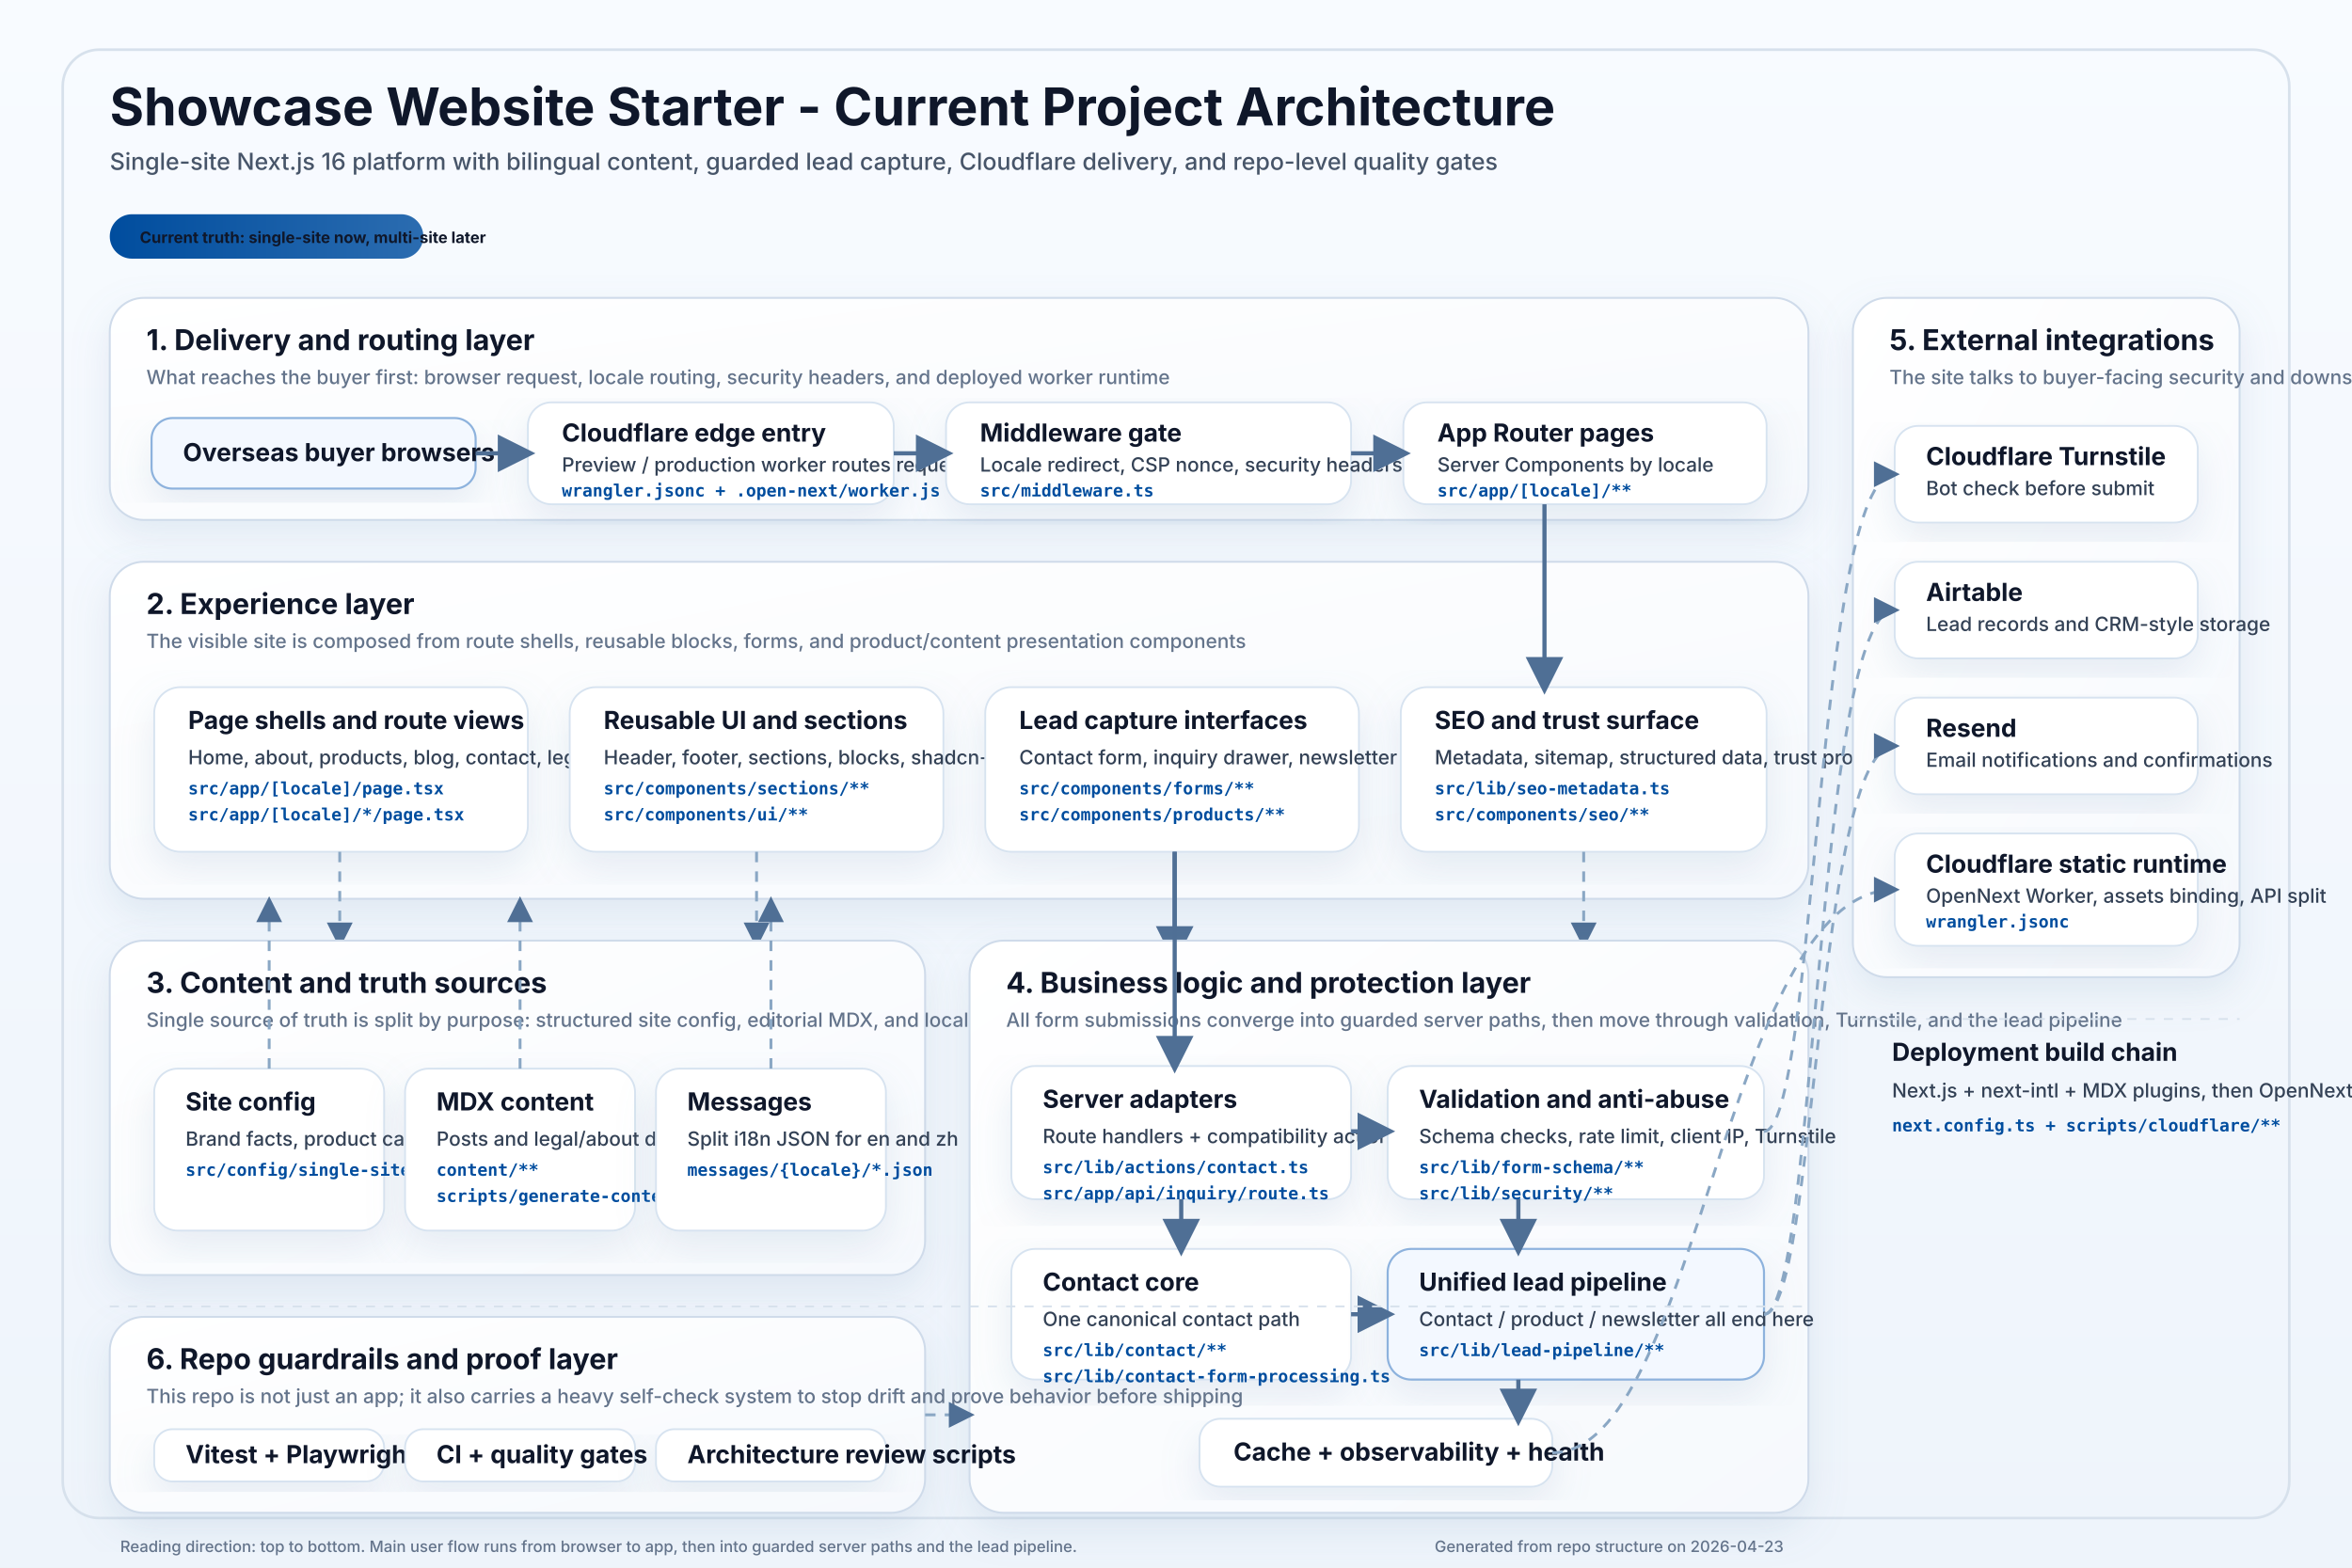
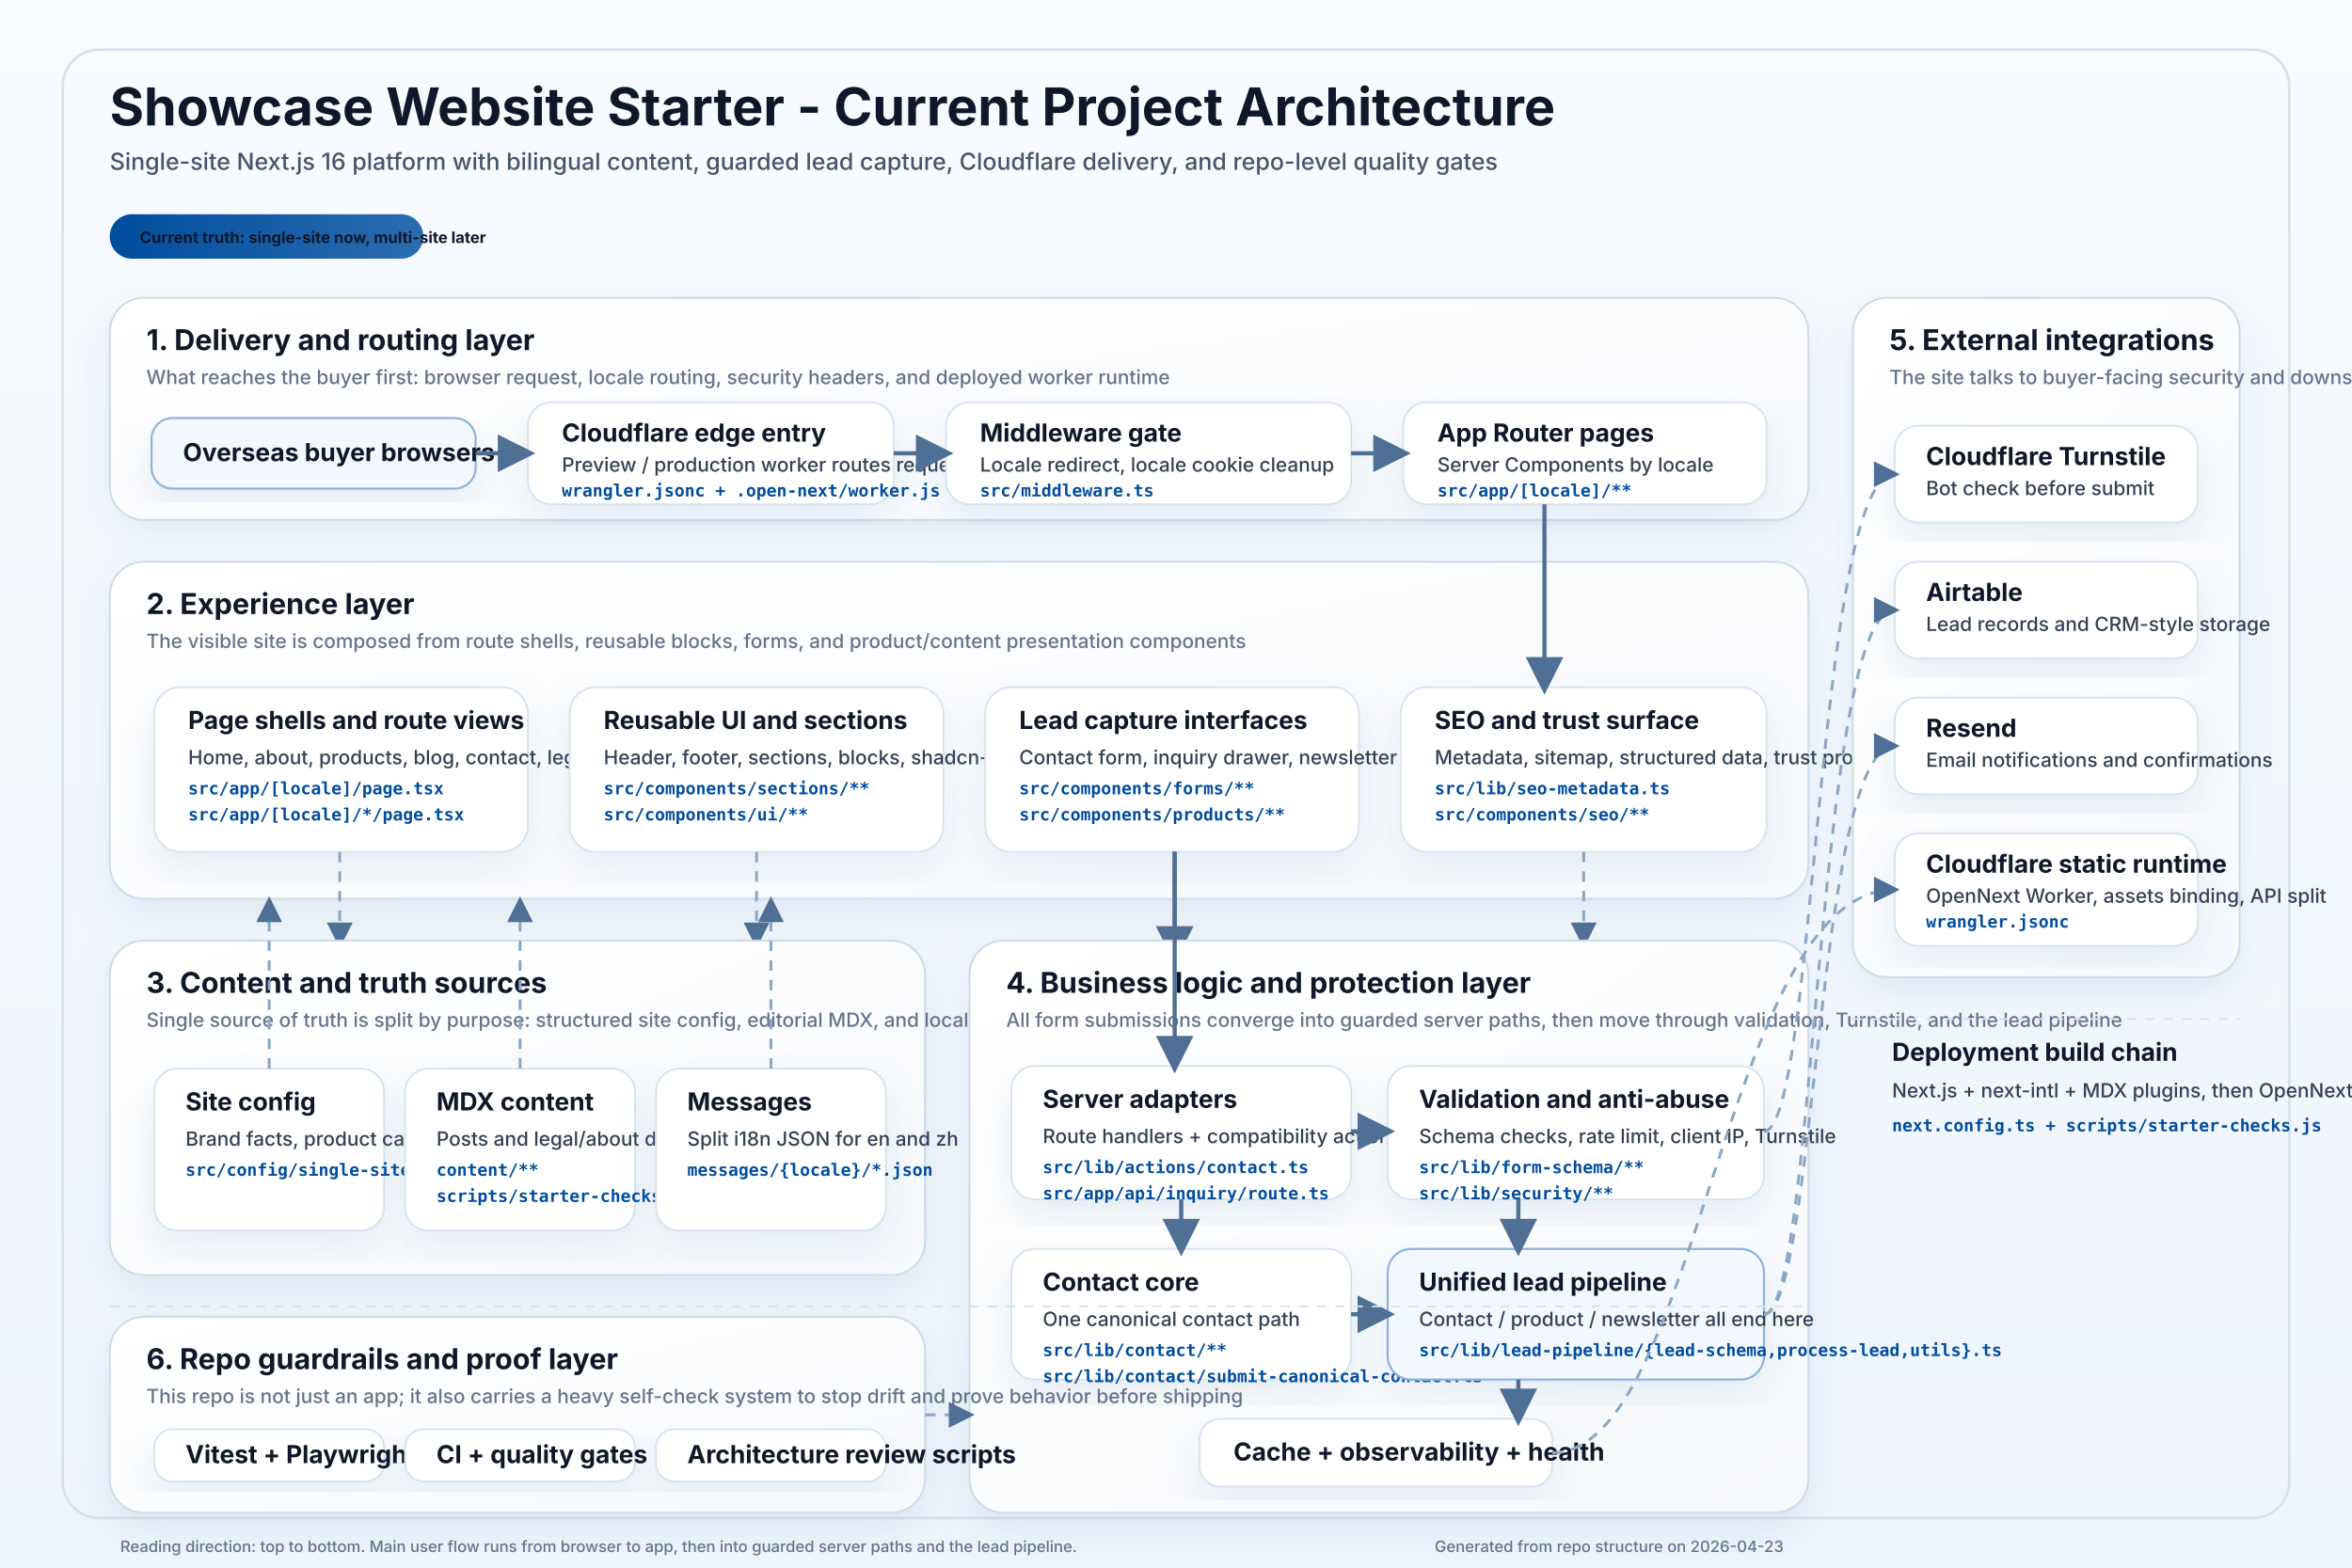
<svg xmlns="http://www.w3.org/2000/svg" width="1800" height="1200" viewBox="0 0 1800 1200" role="img" aria-labelledby="title desc">
  <defs>
    <linearGradient id="bg" x1="0" y1="0" x2="0" y2="1">
      <stop offset="0%" stop-color="#f8fbff" />
      <stop offset="100%" stop-color="#eef4fb" />
    </linearGradient>
    <linearGradient id="panel" x1="0" y1="0" x2="1" y2="1">
      <stop offset="0%" stop-color="#ffffff" />
      <stop offset="100%" stop-color="#f6f9fd" />
    </linearGradient>
    <linearGradient id="accent" x1="0" y1="0" x2="1" y2="0">
      <stop offset="0%" stop-color="#004d9e" />
      <stop offset="100%" stop-color="#2b6cb0" />
    </linearGradient>
    <filter id="shadow" x="-20%" y="-20%" width="140%" height="140%">
      <feDropShadow dx="0" dy="12" stdDeviation="14" flood-color="#8aa7c4" flood-opacity="0.18" />
    </filter>
    <marker id="arrow" viewBox="0 0 10 10" refX="8" refY="5" markerWidth="9" markerHeight="9" orient="auto-start-reverse">
      <path d="M 0 0 L 10 5 L 0 10 z" fill="#4f6f95" />
    </marker>
    <style>
      .title { font: 700 40px Inter, Arial, sans-serif; fill: #0f172a; }
      .subtitle { font: 500 18px Inter, Arial, sans-serif; fill: #475569; }
      .section-title { font: 700 22px Inter, Arial, sans-serif; fill: #0f172a; }
      .section-note { font: 500 15px Inter, Arial, sans-serif; fill: #64748b; }
      .box-title { font: 700 19px Inter, Arial, sans-serif; fill: #0f172a; }
      .box-copy { font: 500 15px Inter, Arial, sans-serif; fill: #334155; }
      .code { font: 600 13px "SFMono-Regular", Menlo, Consolas, monospace; fill: #004d9e; }
      .tiny { font: 500 12px Inter, Arial, sans-serif; fill: #64748b; }
      .chip { font: 700 12px Inter, Arial, sans-serif; fill: #0f172a; }
      .panel { fill: url(#panel); stroke: #cfdbea; stroke-width: 1.5; filter: url(#shadow); }
      .box { fill: #ffffff; stroke: #d7e3f0; stroke-width: 1.4; filter: url(#shadow); }
      .accent-box { fill: #f3f8ff; stroke: #8db2dd; stroke-width: 1.6; filter: url(#shadow); }
      .lane { fill: #ffffff; stroke: #d8e3ef; stroke-width: 1.6; }
      .flow { stroke: #4f6f95; stroke-width: 3.2; fill: none; marker-end: url(#arrow); }
      .flow-soft { stroke: #8aa7c4; stroke-width: 2.2; stroke-dasharray: 8 7; fill: none; marker-end: url(#arrow); }
      .divider { stroke: #d7e1ec; stroke-width: 1.4; stroke-dasharray: 7 7; }
    </style>
  </defs>
  <rect x="0" y="0" width="1800" height="1200" fill="url(#bg)" />
  <rect x="48" y="38" width="1704" height="1124" rx="28" fill="none" stroke="#d7e1ec" stroke-width="2" />
  <text x="84" y="96" class="title">Showcase Website Starter - Current Project Architecture</text>
  <text x="84" y="130" class="subtitle">Single-site Next.js 16 platform with bilingual content, guarded lead capture, Cloudflare delivery, and repo-level quality gates</text>
  <rect x="84" y="164" width="240" height="34" rx="17" fill="url(#accent)" />
  <text x="107" y="186" class="chip" fill="#ffffff">Current truth: single-site now, multi-site later</text>
  <g>
    <rect x="84" y="228" width="1300" height="170" rx="26" class="panel" />
    <text x="112" y="268" class="section-title">1. Delivery and routing layer</text>
    <text x="112" y="294" class="section-note">What reaches the buyer first: browser request, locale routing, security headers, and deployed worker runtime</text>
    <rect x="116" y="320" width="248" height="54" rx="16" class="accent-box" />
    <text x="140" y="353" class="box-title">Overseas buyer browsers</text>
    <rect x="404" y="308" width="280" height="78" rx="18" class="box" />
    <text x="430" y="338" class="box-title">Cloudflare edge entry</text>
    <text x="430" y="361" class="box-copy">Preview / production worker routes requests</text>
    <text x="430" y="380" class="code">wrangler.jsonc + .open-next/worker.js</text>
    <rect x="724" y="308" width="310" height="78" rx="18" class="box" />
    <text x="750" y="338" class="box-title">Middleware gate</text>
-     <text x="750" y="361" class="box-copy">Locale redirect, CSP nonce, security headers</text>
+     <text x="750" y="361" class="box-copy">Locale redirect, locale cookie cleanup</text>
    <text x="750" y="380" class="code">src/middleware.ts</text>
    <rect x="1074" y="308" width="278" height="78" rx="18" class="box" />
    <text x="1100" y="338" class="box-title">App Router pages</text>
    <text x="1100" y="361" class="box-copy">Server Components by locale</text>
    <text x="1100" y="380" class="code">src/app/[locale]/**</text>
    <path d="M364 347 L404 347" class="flow" />
    <path d="M684 347 L724 347" class="flow" />
    <path d="M1034 347 L1074 347" class="flow" />
  </g>
  <g>
    <rect x="84" y="430" width="1300" height="258" rx="26" class="panel" />
    <text x="112" y="470" class="section-title">2. Experience layer</text>
    <text x="112" y="496" class="section-note">The visible site is composed from route shells, reusable blocks, forms, and product/content presentation components</text>
    <rect x="118" y="526" width="286" height="126" rx="20" class="box" />
    <text x="144" y="558" class="box-title">Page shells and route views</text>
    <text x="144" y="585" class="box-copy">Home, about, products, blog, contact, legal pages</text>
    <text x="144" y="608" class="code">src/app/[locale]/page.tsx</text>
    <text x="144" y="628" class="code">src/app/[locale]/*/page.tsx</text>
    <rect x="436" y="526" width="286" height="126" rx="20" class="box" />
    <text x="462" y="558" class="box-title">Reusable UI and sections</text>
    <text x="462" y="585" class="box-copy">Header, footer, sections, blocks, shadcn-based UI</text>
    <text x="462" y="608" class="code">src/components/sections/**</text>
    <text x="462" y="628" class="code">src/components/ui/**</text>
    <rect x="754" y="526" width="286" height="126" rx="20" class="box" />
    <text x="780" y="558" class="box-title">Lead capture interfaces</text>
    <text x="780" y="585" class="box-copy">Contact form, inquiry drawer, newsletter widgets</text>
    <text x="780" y="608" class="code">src/components/forms/**</text>
    <text x="780" y="628" class="code">src/components/products/**</text>
    <rect x="1072" y="526" width="280" height="126" rx="20" class="box" />
    <text x="1098" y="558" class="box-title">SEO and trust surface</text>
    <text x="1098" y="585" class="box-copy">Metadata, sitemap, structured data, trust proof</text>
    <text x="1098" y="608" class="code">src/lib/seo-metadata.ts</text>
    <text x="1098" y="628" class="code">src/components/seo/**</text>
    <path d="M1182 386 L1182 526" class="flow" />
    <path d="M899 652 L899 732" class="flow" />
    <path d="M260 652 L260 722" class="flow-soft" />
    <path d="M579 652 L579 722" class="flow-soft" />
    <path d="M1212 652 L1212 722" class="flow-soft" />
  </g>
  <g>
    <rect x="84" y="720" width="624" height="256" rx="26" class="panel" />
    <text x="112" y="760" class="section-title">3. Content and truth sources</text>
    <text x="112" y="786" class="section-note">Single source of truth is split by purpose: structured site config, editorial MDX, and locale messages</text>
    <rect x="118" y="818" width="176" height="124" rx="18" class="box" />
    <text x="142" y="850" class="box-title">Site config</text>
    <text x="142" y="877" class="box-copy">Brand facts, product catalog, SEO truth</text>
    <text x="142" y="900" class="code">src/config/single-site*.ts</text>
    <rect x="310" y="818" width="176" height="124" rx="18" class="box" />
    <text x="334" y="850" class="box-title">MDX content</text>
    <text x="334" y="877" class="box-copy">Posts and legal/about draft content</text>
    <text x="334" y="900" class="code">content/**</text>
-     <text x="334" y="920" class="code">scripts/generate-content-manifest.ts</text>
+     <text x="334" y="920" class="code">scripts/starter-checks.js content-manifest</text>
    <rect x="502" y="818" width="176" height="124" rx="18" class="box" />
    <text x="526" y="850" class="box-title">Messages</text>
    <text x="526" y="877" class="box-copy">Split i18n JSON for en and zh</text>
    <text x="526" y="900" class="code">messages/{locale}/*.json</text>
    <path d="M206 818 L206 690" class="flow-soft" />
    <path d="M398 818 L398 690" class="flow-soft" />
    <path d="M590 818 L590 690" class="flow-soft" />
  </g>
  <g>
    <rect x="742" y="720" width="642" height="438" rx="26" class="panel" />
    <text x="770" y="760" class="section-title">4. Business logic and protection layer</text>
    <text x="770" y="786" class="section-note">All form submissions converge into guarded server paths, then move through validation, Turnstile, and the lead pipeline</text>
    <rect x="774" y="816" width="260" height="102" rx="18" class="box" />
    <text x="798" y="848" class="box-title">Server adapters</text>
    <text x="798" y="875" class="box-copy">Route handlers + compatibility action</text>
    <text x="798" y="898" class="code">src/lib/actions/contact.ts</text>
    <text x="798" y="918" class="code">src/app/api/inquiry/route.ts</text>
    <rect x="1062" y="816" width="288" height="102" rx="18" class="box" />
    <text x="1086" y="848" class="box-title">Validation and anti-abuse</text>
    <text x="1086" y="875" class="box-copy">Schema checks, rate limit, client IP, Turnstile</text>
    <text x="1086" y="898" class="code">src/lib/form-schema/**</text>
    <text x="1086" y="918" class="code">src/lib/security/**</text>
    <rect x="774" y="956" width="260" height="100" rx="18" class="box" />
    <text x="798" y="988" class="box-title">Contact core</text>
    <text x="798" y="1015" class="box-copy">One canonical contact path</text>
    <text x="798" y="1038" class="code">src/lib/contact/**</text>
-     <text x="798" y="1058" class="code">src/lib/contact-form-processing.ts</text>
+     <text x="798" y="1058" class="code">src/lib/contact/submit-canonical-contact.ts</text>
    <rect x="1062" y="956" width="288" height="100" rx="18" class="accent-box" />
    <text x="1086" y="988" class="box-title">Unified lead pipeline</text>
    <text x="1086" y="1015" class="box-copy">Contact / product / newsletter all end here</text>
-     <text x="1086" y="1038" class="code">src/lib/lead-pipeline/**</text>
+     <text x="1086" y="1038" class="code">src/lib/lead-pipeline/{lead-schema,process-lead,utils}.ts</text>
    <rect x="918" y="1086" width="270" height="52" rx="16" class="box" />
    <text x="944" y="1118" class="box-title">Cache + observability + health</text>
    <path d="M899 652 L899 816" class="flow" />
    <path d="M1034 866 L1062 866" class="flow" />
    <path d="M1162 918 L1162 956" class="flow" />
    <path d="M904 918 L904 956" class="flow" />
    <path d="M1034 1006 L1062 1006" class="flow" />
    <path d="M1162 1056 L1162 1086" class="flow" />
  </g>
  <g>
    <rect x="1418" y="228" width="296" height="520" rx="26" class="panel" />
    <text x="1446" y="268" class="section-title">5. External integrations</text>
    <text x="1446" y="294" class="section-note">The site talks to buyer-facing security and downstream sales tooling, plus Cloudflare cache primitives</text>
    <rect x="1450" y="326" width="232" height="74" rx="18" class="box" />
    <text x="1474" y="356" class="box-title">Cloudflare Turnstile</text>
    <text x="1474" y="379" class="box-copy">Bot check before submit</text>
    <rect x="1450" y="430" width="232" height="74" rx="18" class="box" />
    <text x="1474" y="460" class="box-title">Airtable</text>
    <text x="1474" y="483" class="box-copy">Lead records and CRM-style storage</text>
    <rect x="1450" y="534" width="232" height="74" rx="18" class="box" />
    <text x="1474" y="564" class="box-title">Resend</text>
    <text x="1474" y="587" class="box-copy">Email notifications and confirmations</text>
    <rect x="1450" y="638" width="232" height="86" rx="18" class="box" />
    <text x="1474" y="668" class="box-title">Cloudflare static runtime</text>
    <text x="1474" y="691" class="box-copy">OpenNext Worker, assets binding, API split</text>
    <text x="1474" y="710" class="code">wrangler.jsonc</text>
    <path d="M1350 866 C1390 866 1390 363 1450 363" class="flow-soft" />
    <path d="M1350 1006 C1390 1006 1390 467 1450 467" class="flow-soft" />
    <path d="M1350 1006 C1390 1006 1390 571 1450 571" class="flow-soft" />
    <path d="M1188 1112 C1300 1112 1320 681 1450 681" class="flow-soft" />
  </g>
  <g>
    <rect x="84" y="1008" width="624" height="150" rx="26" class="panel" />
    <text x="112" y="1048" class="section-title">6. Repo guardrails and proof layer</text>
    <text x="112" y="1074" class="section-note">This repo is not just an app; it also carries a heavy self-check system to stop drift and prove behavior before shipping</text>
    <rect x="118" y="1094" width="176" height="40" rx="14" class="box" />
    <text x="142" y="1120" class="box-title">Vitest + Playwright</text>
    <rect x="310" y="1094" width="176" height="40" rx="14" class="box" />
    <text x="334" y="1120" class="box-title">CI + quality gates</text>
    <rect x="502" y="1094" width="176" height="40" rx="14" class="box" />
    <text x="526" y="1120" class="box-title">Architecture review scripts</text>
    <path d="M708 1083 L742 1083" class="flow-soft" />
  </g>
  <line x1="1418" y1="780" x2="1714" y2="780" class="divider" />
  <text x="1448" y="812" class="box-title">Deployment build chain</text>
  <text x="1448" y="840" class="box-copy">Next.js + next-intl + MDX plugins, then OpenNext to Cloudflare</text>
-   <text x="1448" y="866" class="code">next.config.ts + scripts/cloudflare/**</text>
+   <text x="1448" y="866" class="code">next.config.ts + scripts/starter-checks.js</text>
  <line x1="84" y1="1000" x2="1384" y2="1000" class="divider" />
  <text x="92" y="1188" class="tiny">Reading direction: top to bottom. Main user flow runs from browser to app, then into guarded server paths and the lead pipeline.</text>
  <text x="1365" y="1188" class="tiny" text-anchor="end">Generated from repo structure on 2026-04-23</text>
</svg>
